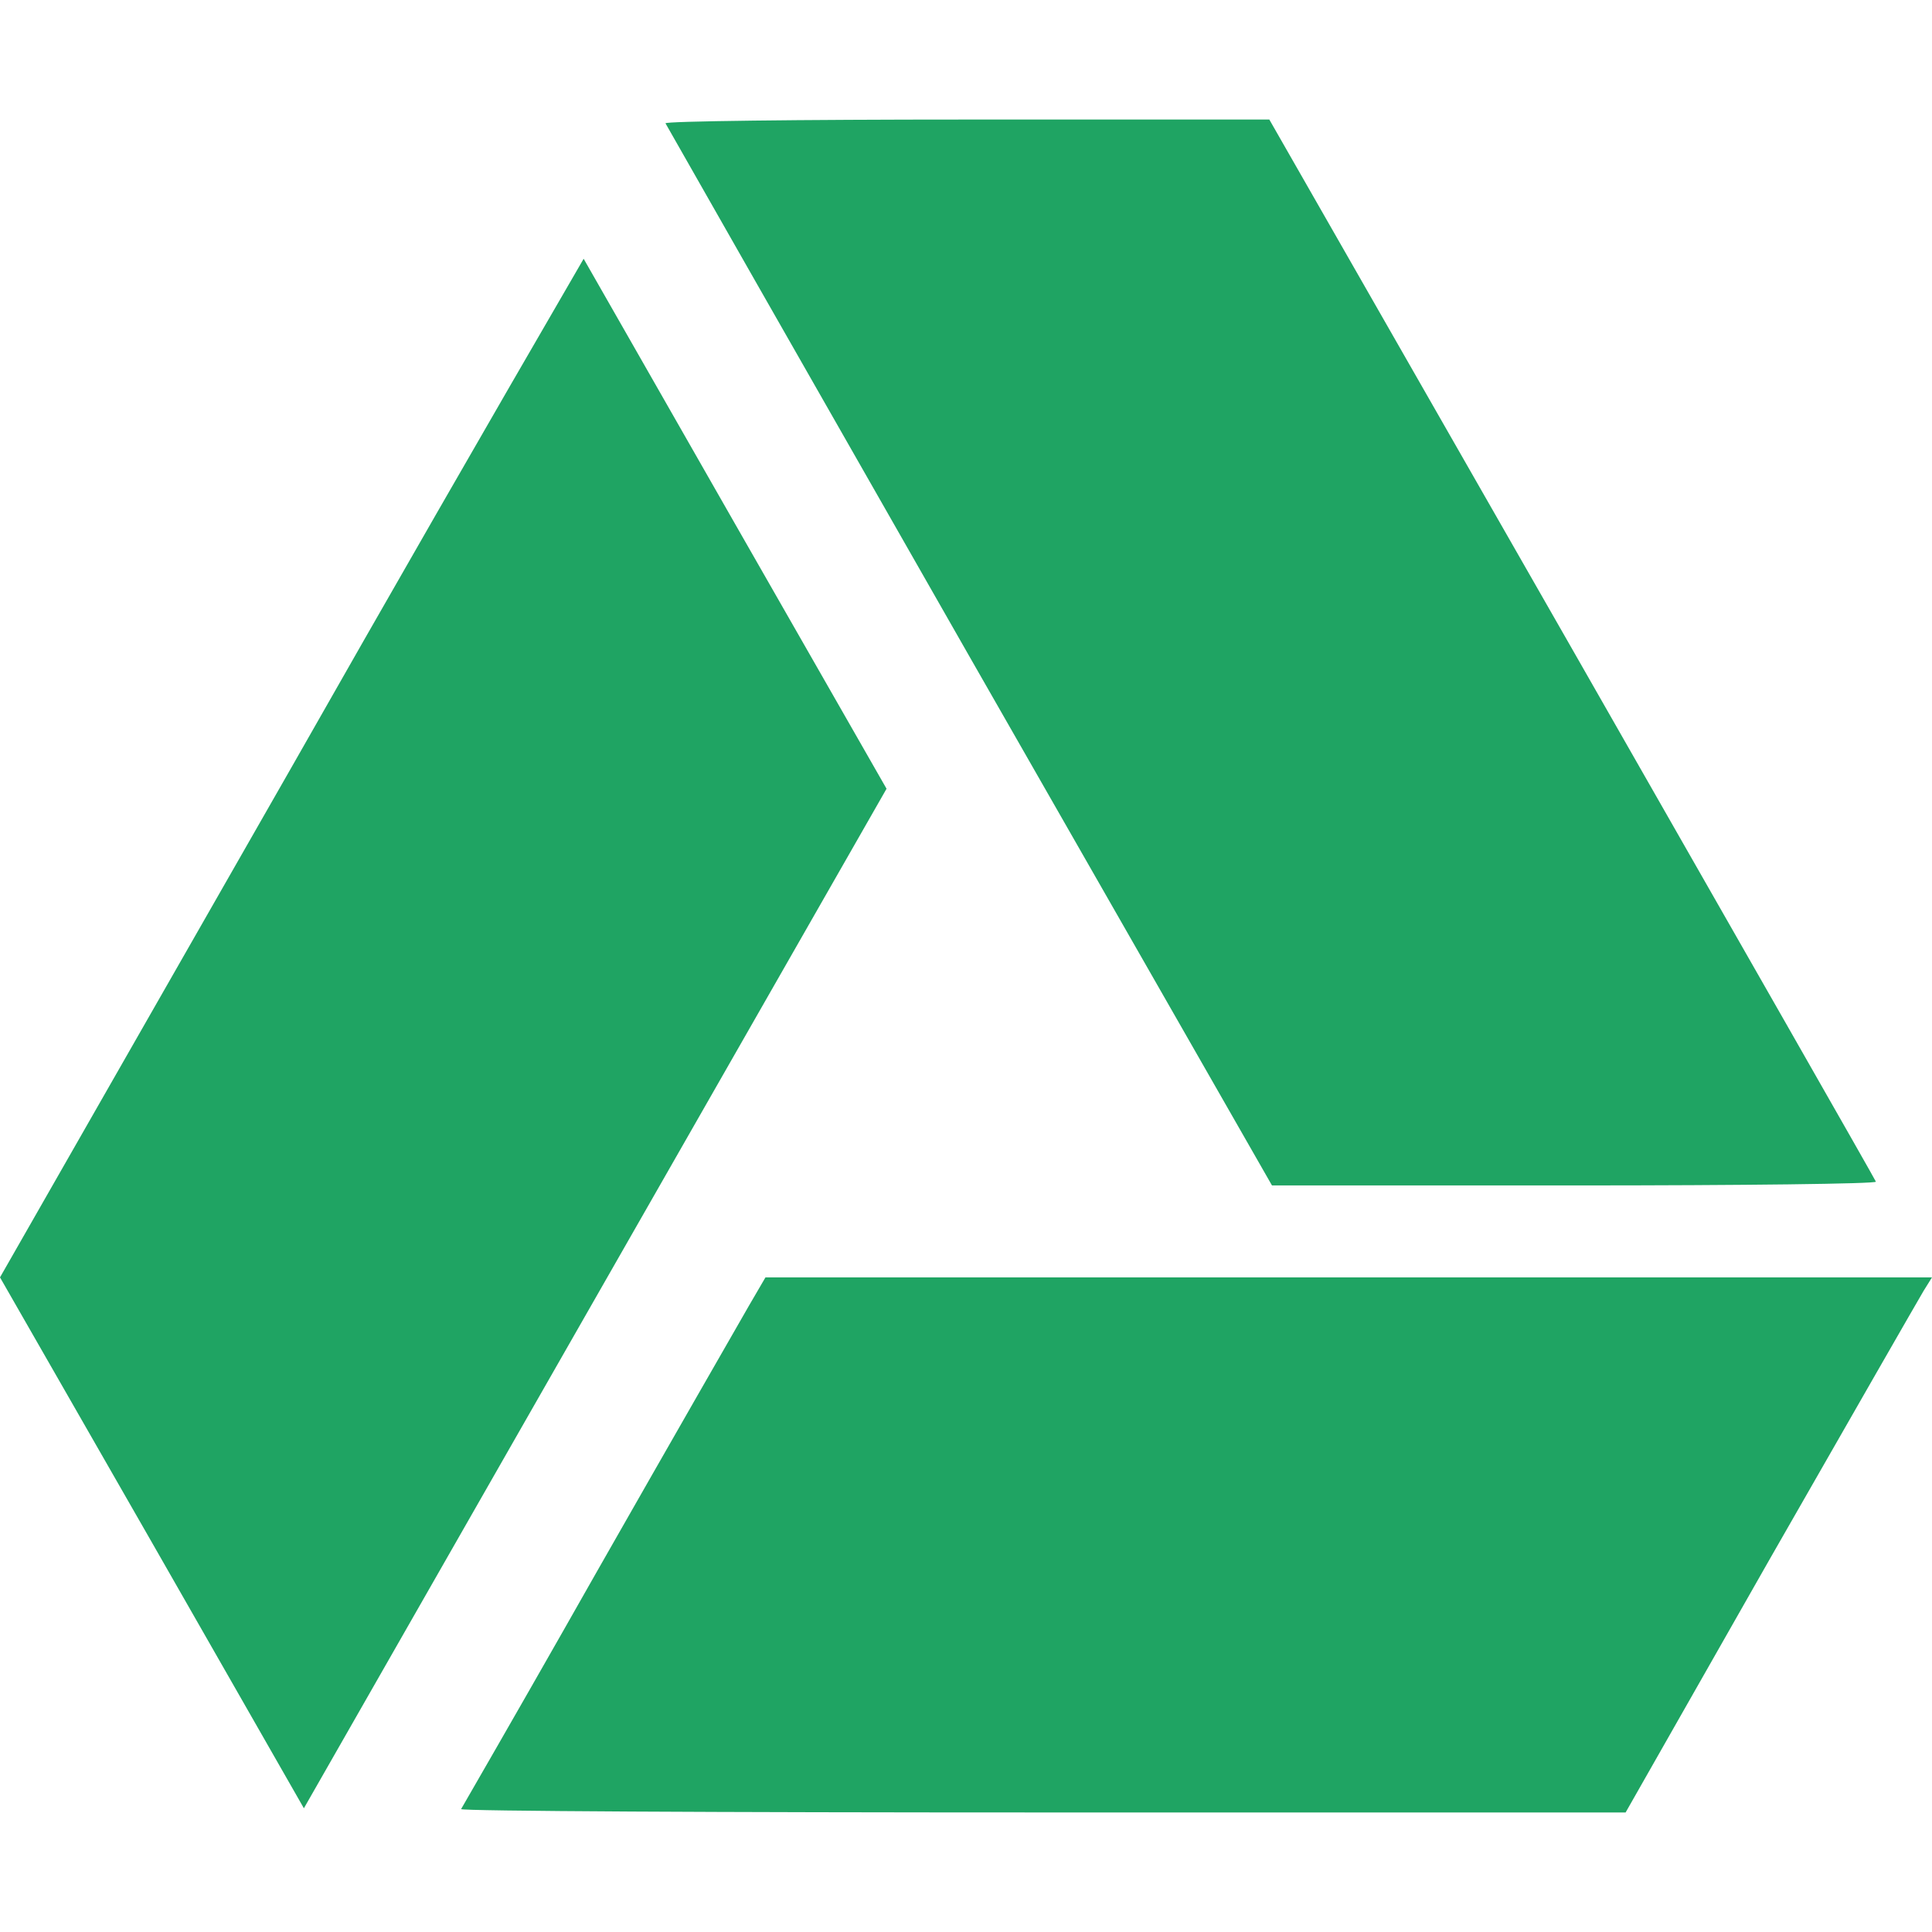
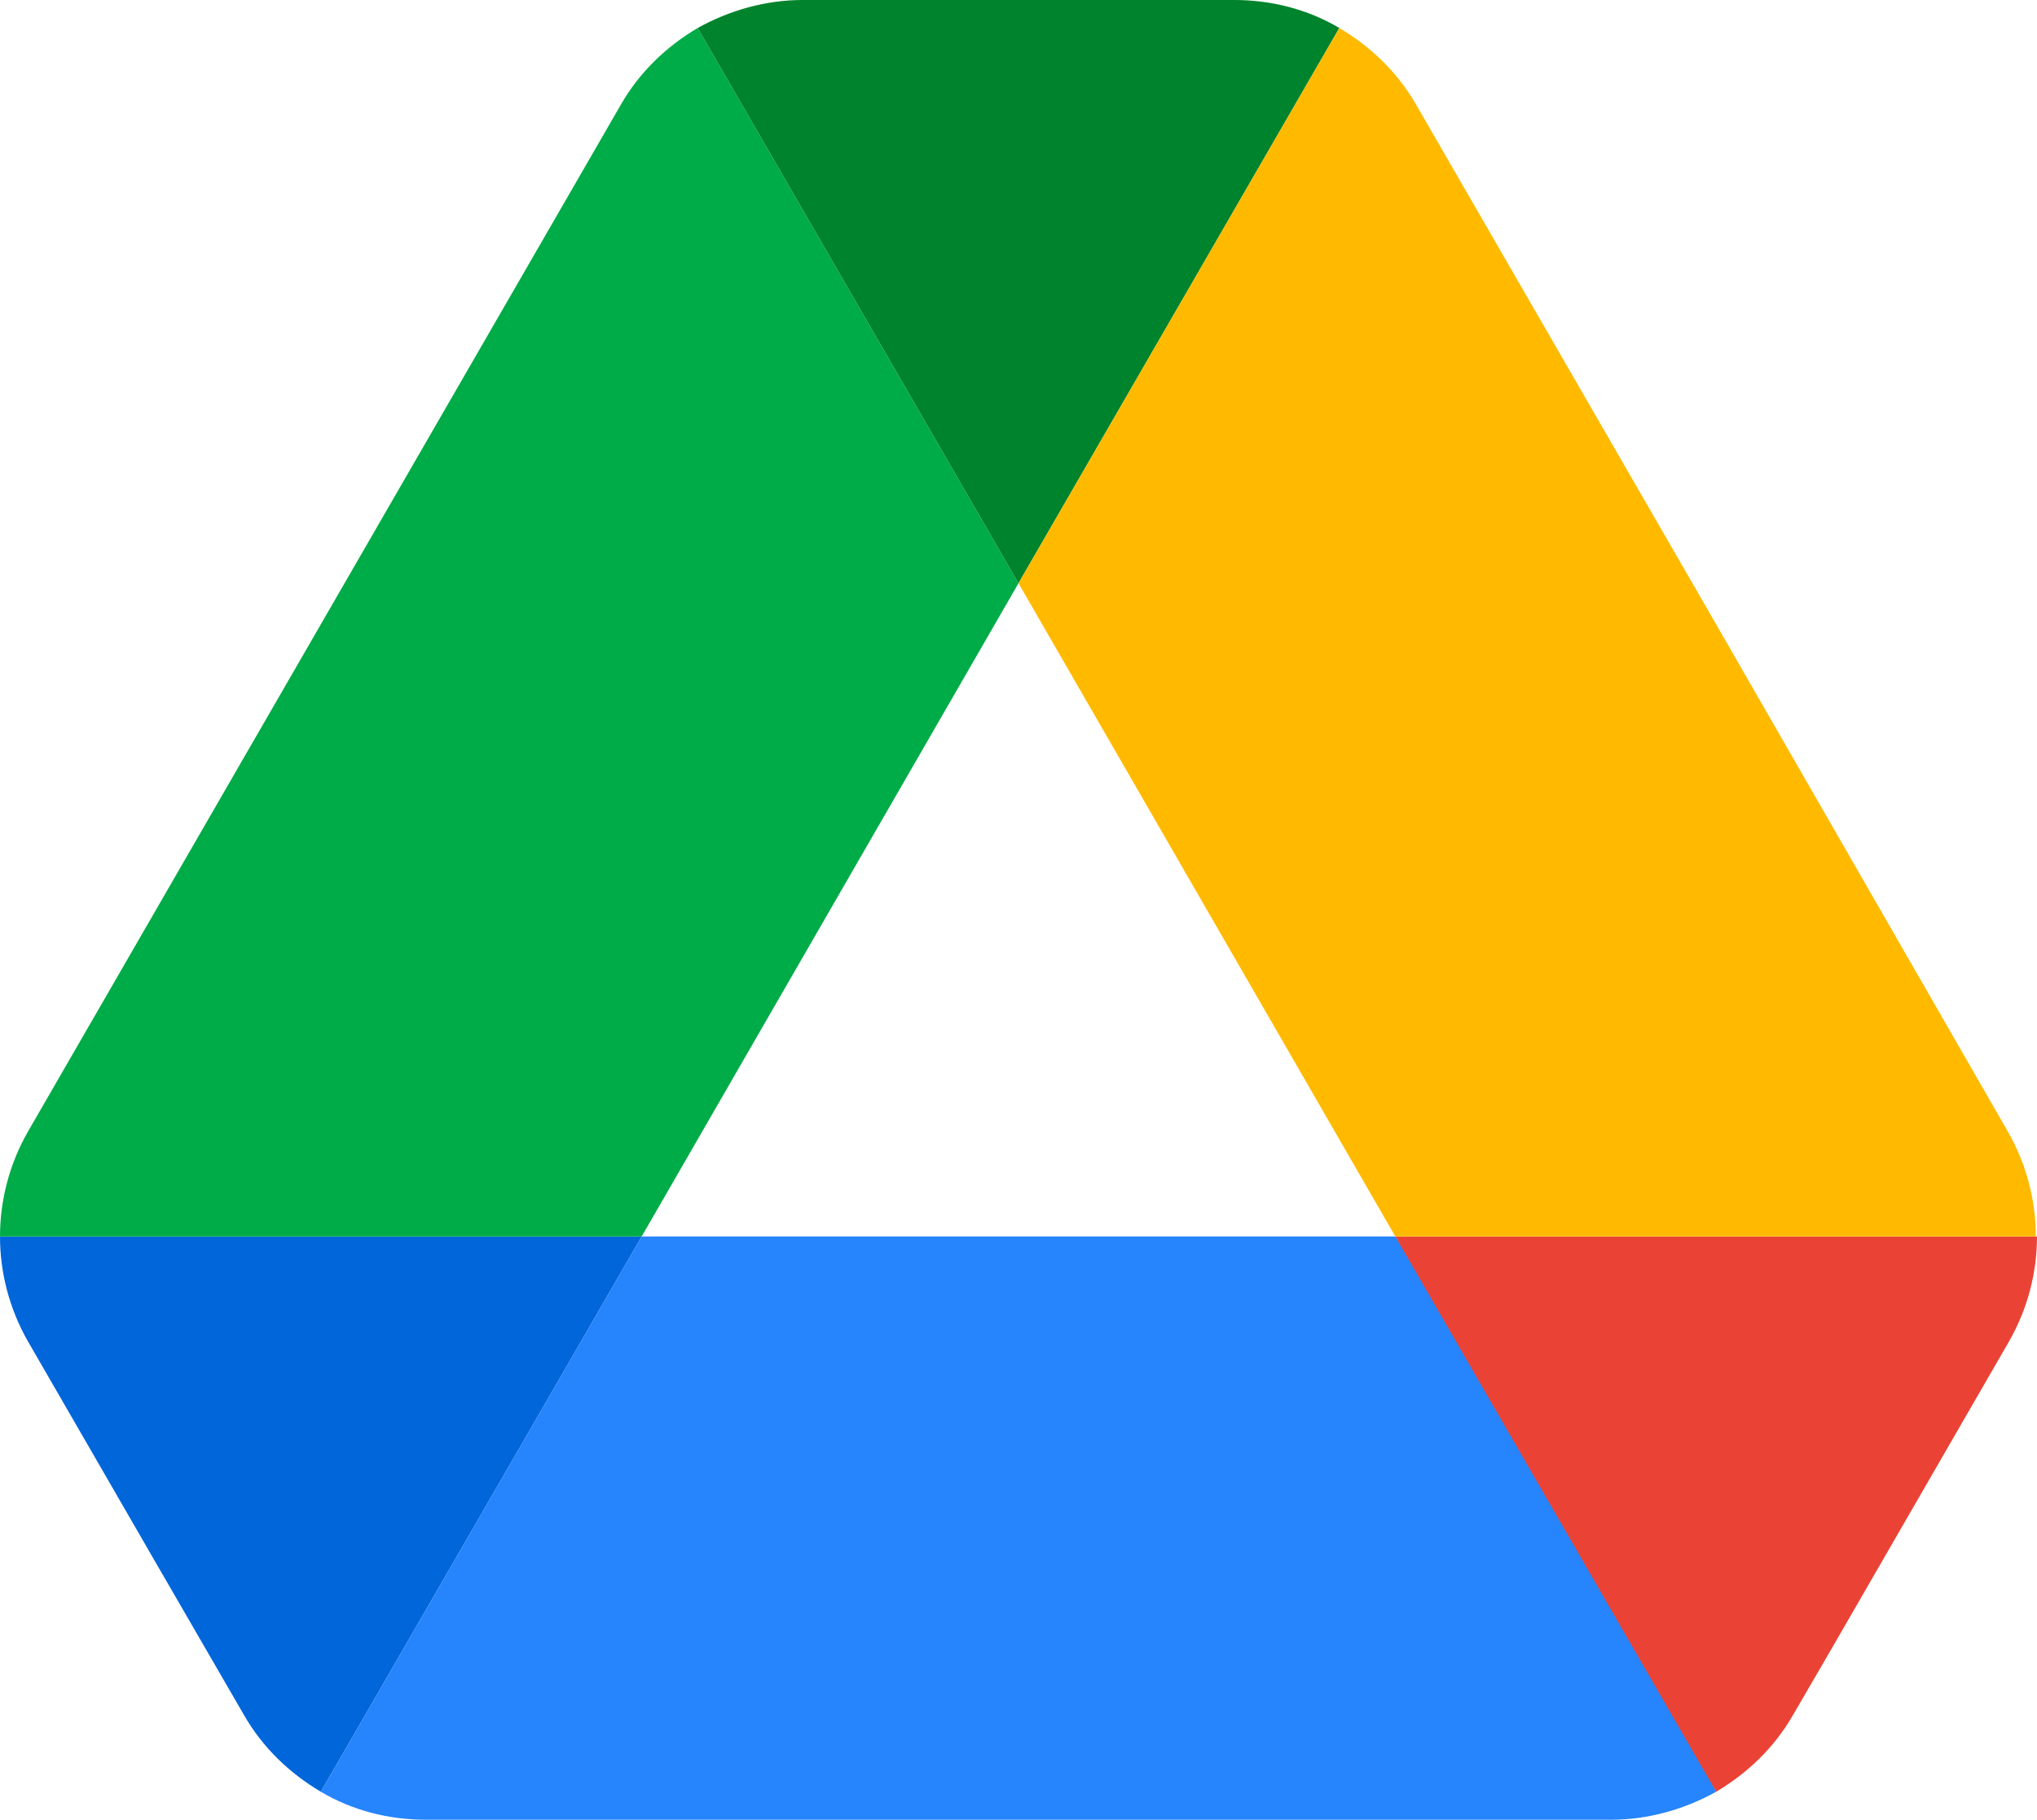
- <svg xmlns="http://www.w3.org/2000/svg" fill="#1FA463" role="img" viewBox="0 0 24 24">
-   <path d="M12.01 1.485c-2.082 0-3.754.02-3.743.047.01.02 1.708 3.001 3.774 6.62l3.76 6.574h3.76c2.081 0 3.753-.02 3.742-.047-.005-.02-1.708-3.001-3.775-6.62l-3.76-6.574zm-4.76 1.73a789.828 789.861 0 0 0-3.63 6.319L0 15.868l1.89 3.298 1.885 3.297 3.62-6.335 3.618-6.33-1.88-3.287C8.1 4.704 7.255 3.22 7.25 3.214zm2.259 12.653-.203.348c-.114.198-.96 1.672-1.88 3.287a423.93 423.948 0 0 1-1.698 2.97c-.01.026 3.24.042 7.222.042h7.244l1.796-3.157c.992-1.734 1.85-3.23 1.906-3.323l.104-.167h-7.249z" />
+ <svg xmlns="http://www.w3.org/2000/svg" viewBox="0 0 87.3 78" role="img" aria-label="Google Drive">
+   <path d="m6.6 66.85 3.85 6.65c.8 1.4 1.95 2.5 3.3 3.3l13.75-23.8h-27.5c0 1.55.4 3.1 1.2 4.5z" fill="#0066da" />
+   <path d="m43.65 25-13.75-23.8c-1.35.8-2.5 1.9-3.3 3.3l-25.4 44a9.06 9.06 0 0 0-1.2 4.5h27.5z" fill="#00ac47" />
+   <path d="m73.55 76.8c1.35-.8 2.5-1.9 3.3-3.3l1.6-2.75 7.65-13.25c.8-1.4 1.2-2.95 1.2-4.5h-27.5l5.85 11.5z" fill="#ea4335" />
+   <path d="m43.65 25 13.75-23.8c-1.35-.8-2.9-1.2-4.5-1.2h-18.5c-1.6 0-3.15.45-4.5 1.2z" fill="#00832d" />
+   <path d="m59.8 53h-32.3l-13.75 23.8c1.35.8 2.9 1.2 4.5 1.2h50.8c1.6 0 3.15-.45 4.5-1.2z" fill="#2684fc" />
+   <path d="m73.4 26.5-12.7-22c-.8-1.4-1.95-2.5-3.3-3.3l-13.75 23.8 16.15 28h27.45c0-1.55-.4-3.1-1.2-4.5z" fill="#ffba00" />
</svg>
